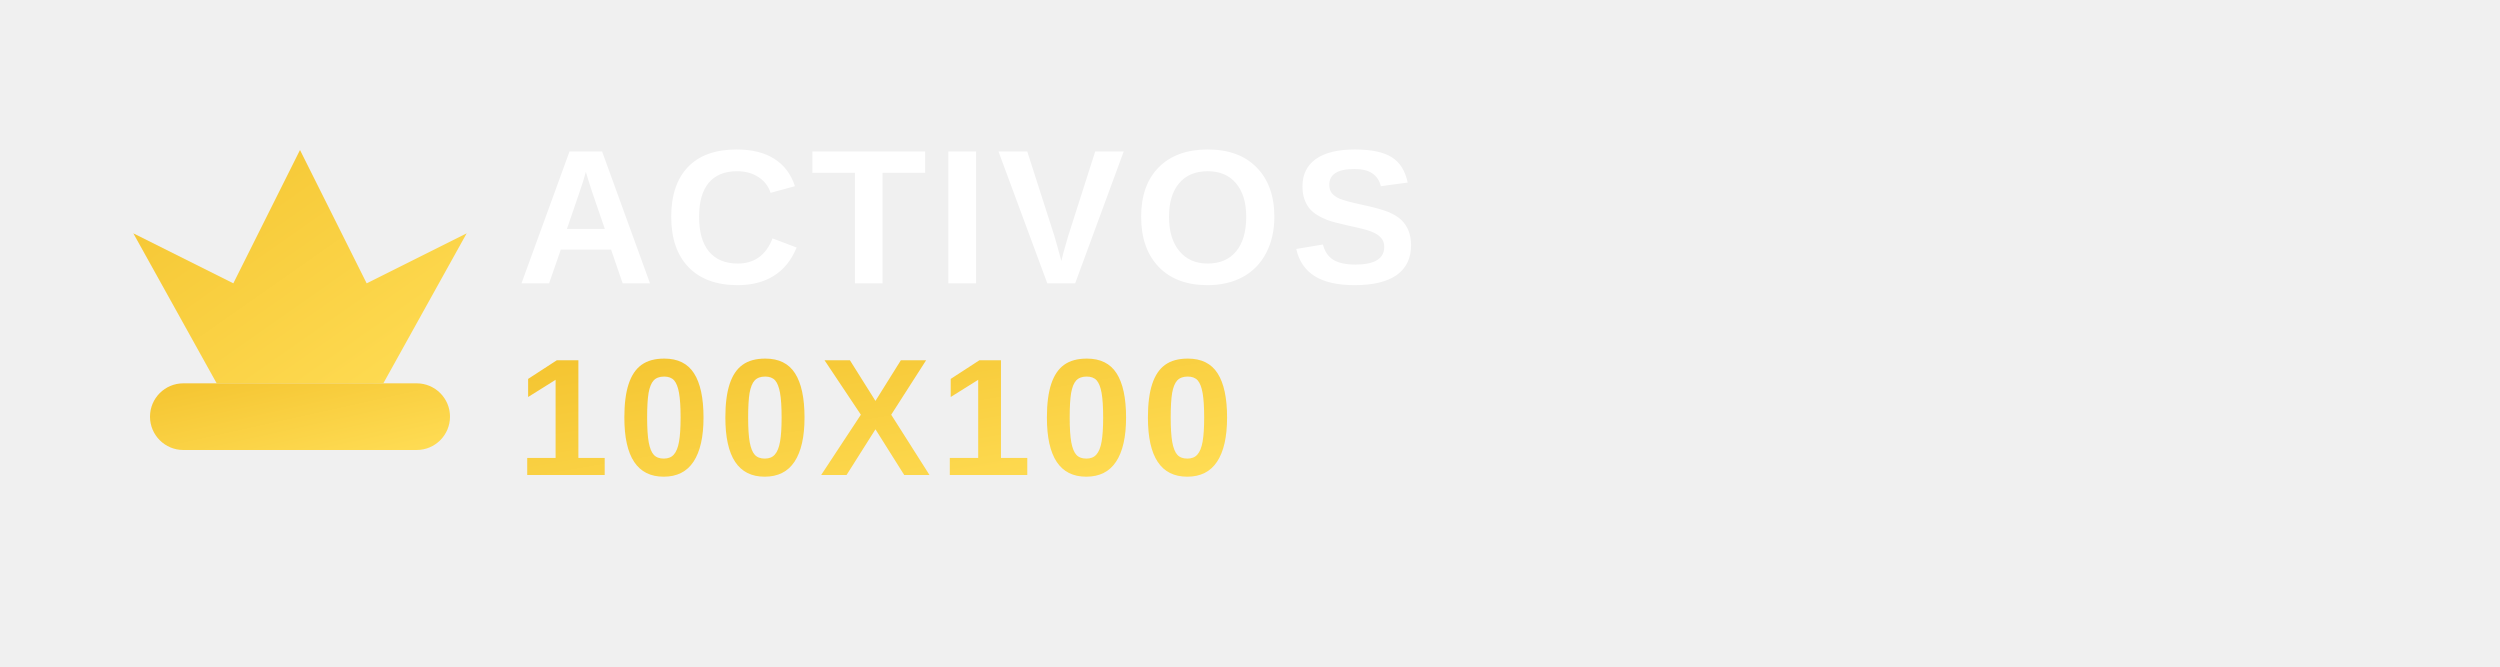
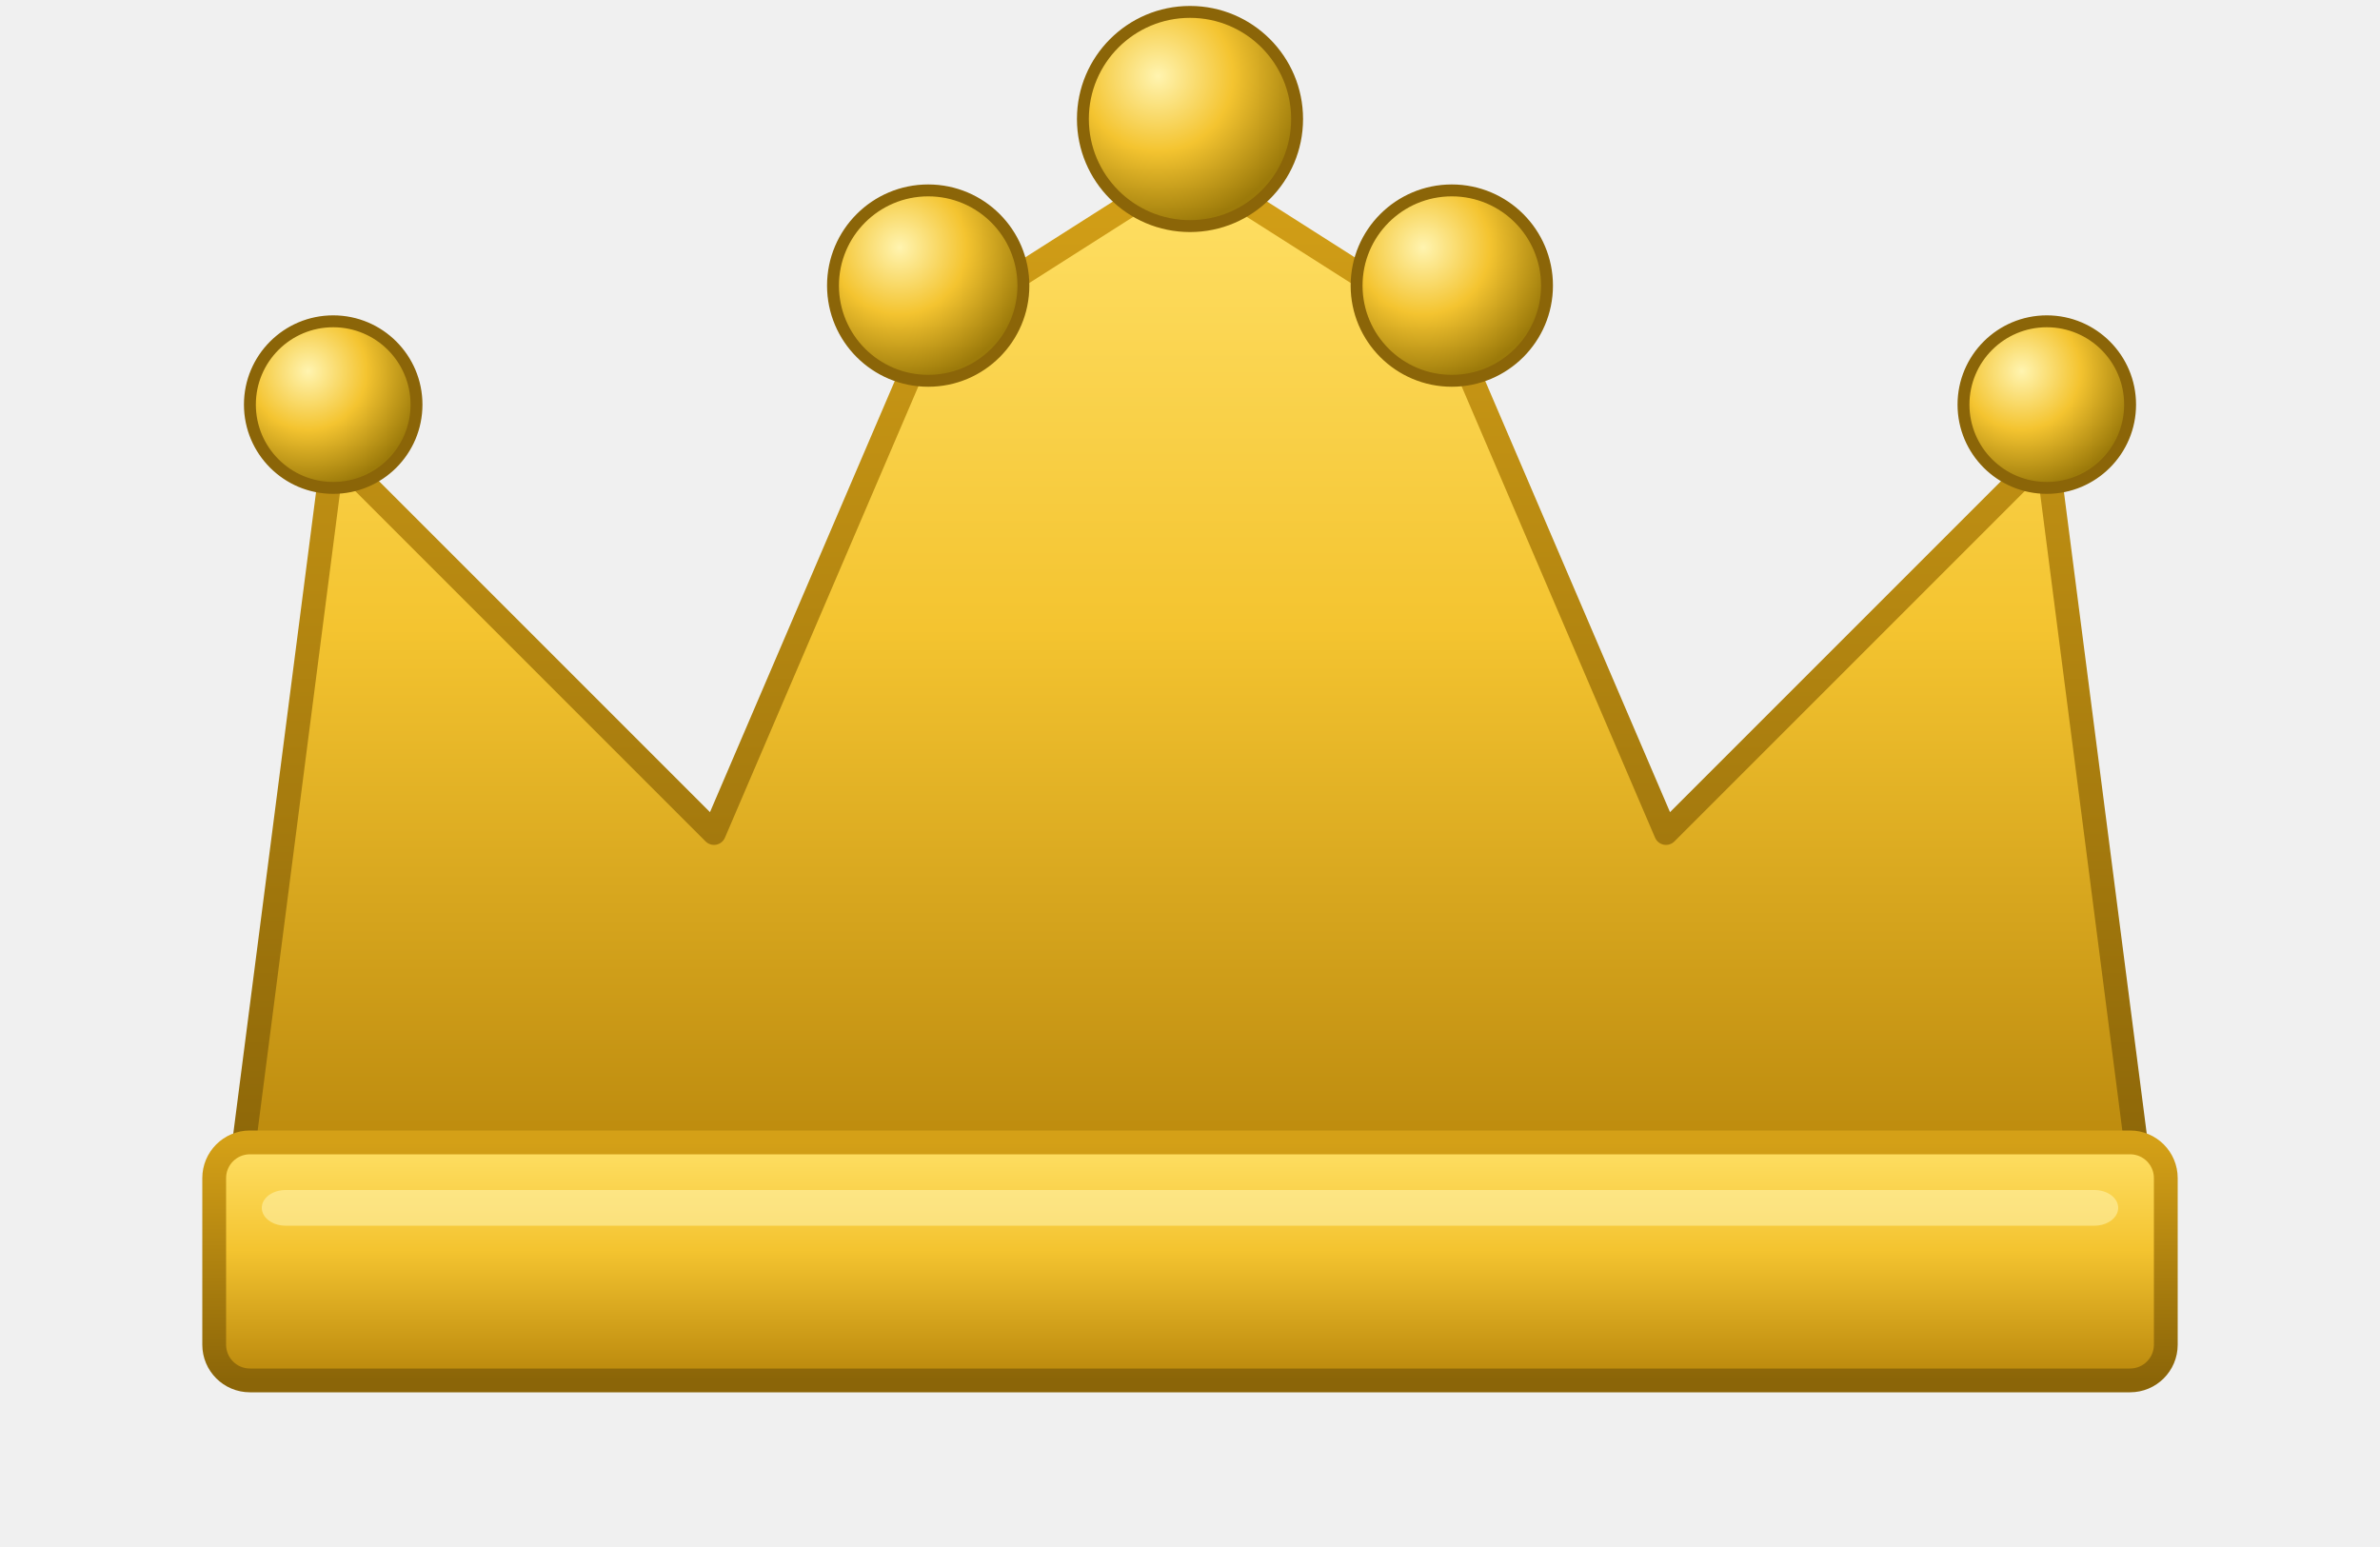
- <svg xmlns="http://www.w3.org/2000/svg" viewBox="0 0 300 80" role="img" aria-labelledby="logoTitle logoDesc">
+ <svg xmlns="http://www.w3.org/2000/svg" viewBox="0 0 200 130" role="img" aria-label="Activos 100x100">
  <defs>
-     <linearGradient id="gold" x1="0" y1="0" x2="1" y2="1">
-       <stop offset="0%" stop-color="#f4c430" />
-       <stop offset="100%" stop-color="#ffdd55" />
+     <linearGradient id="gold" x1="0" y1="0" x2="0" y2="1">
+       <stop offset="0%" stop-color="#ffe066" />
+       <stop offset="45%" stop-color="#f4c430" />
+       <stop offset="100%" stop-color="#b8860b" />
    </linearGradient>
+     <linearGradient id="goldDark" x1="0" y1="0" x2="0" y2="1">
+       <stop offset="0%" stop-color="#d4a017" />
+       <stop offset="100%" stop-color="#8b6508" />
+     </linearGradient>
+     <radialGradient id="bead" cx="0.35" cy="0.30" r="0.7">
+       <stop offset="0%" stop-color="#fff4b0" />
+       <stop offset="50%" stop-color="#f4c430" />
+       <stop offset="100%" stop-color="#9c7a0a" />
+     </radialGradient>
  </defs>
-   <g transform="translate(8 8)">
-     <path fill="url(#gold)" d="M18 38 8 20l12 6 8-16 8 16 12-6-10 18z" />
-     <rect x="10" y="38" width="36" height="8" rx="4" fill="url(#gold)" />
-   </g>
-   <text x="62" y="34" font-family="Segoe UI, Arial, sans-serif" font-size="23" font-weight="900" fill="#ffffff" letter-spacing="1">ACTIVOS</text>
-   <text x="62" y="57" font-family="Segoe UI, Arial, sans-serif" font-size="20" font-weight="900" fill="url(#gold)" letter-spacing="1">100X100</text>
+   <path d="     M 20 100     L 28 38     L 60 70     L 78 28     L 100 14     L 122 28     L 140 70     L 172 38     L 180 100     Z" fill="url(#gold)" stroke="url(#goldDark)" stroke-width="2" stroke-linejoin="round" />
+   <circle cx="28" cy="34" r="7" fill="url(#bead)" stroke="#8b6508" stroke-width="1" />
+   <circle cx="78" cy="24" r="8" fill="url(#bead)" stroke="#8b6508" stroke-width="1" />
+   <circle cx="100" cy="10" r="9" fill="url(#bead)" stroke="#8b6508" stroke-width="1" />
+   <circle cx="122" cy="24" r="8" fill="url(#bead)" stroke="#8b6508" stroke-width="1" />
+   <circle cx="172" cy="34" r="7" fill="url(#bead)" stroke="#8b6508" stroke-width="1" />
+   <rect x="18" y="96" width="164" height="20" rx="3" fill="url(#gold)" stroke="url(#goldDark)" stroke-width="2" />
+   <rect x="22" y="100" width="156" height="3" rx="2" fill="rgba(255,244,176,.55)" />
</svg>
